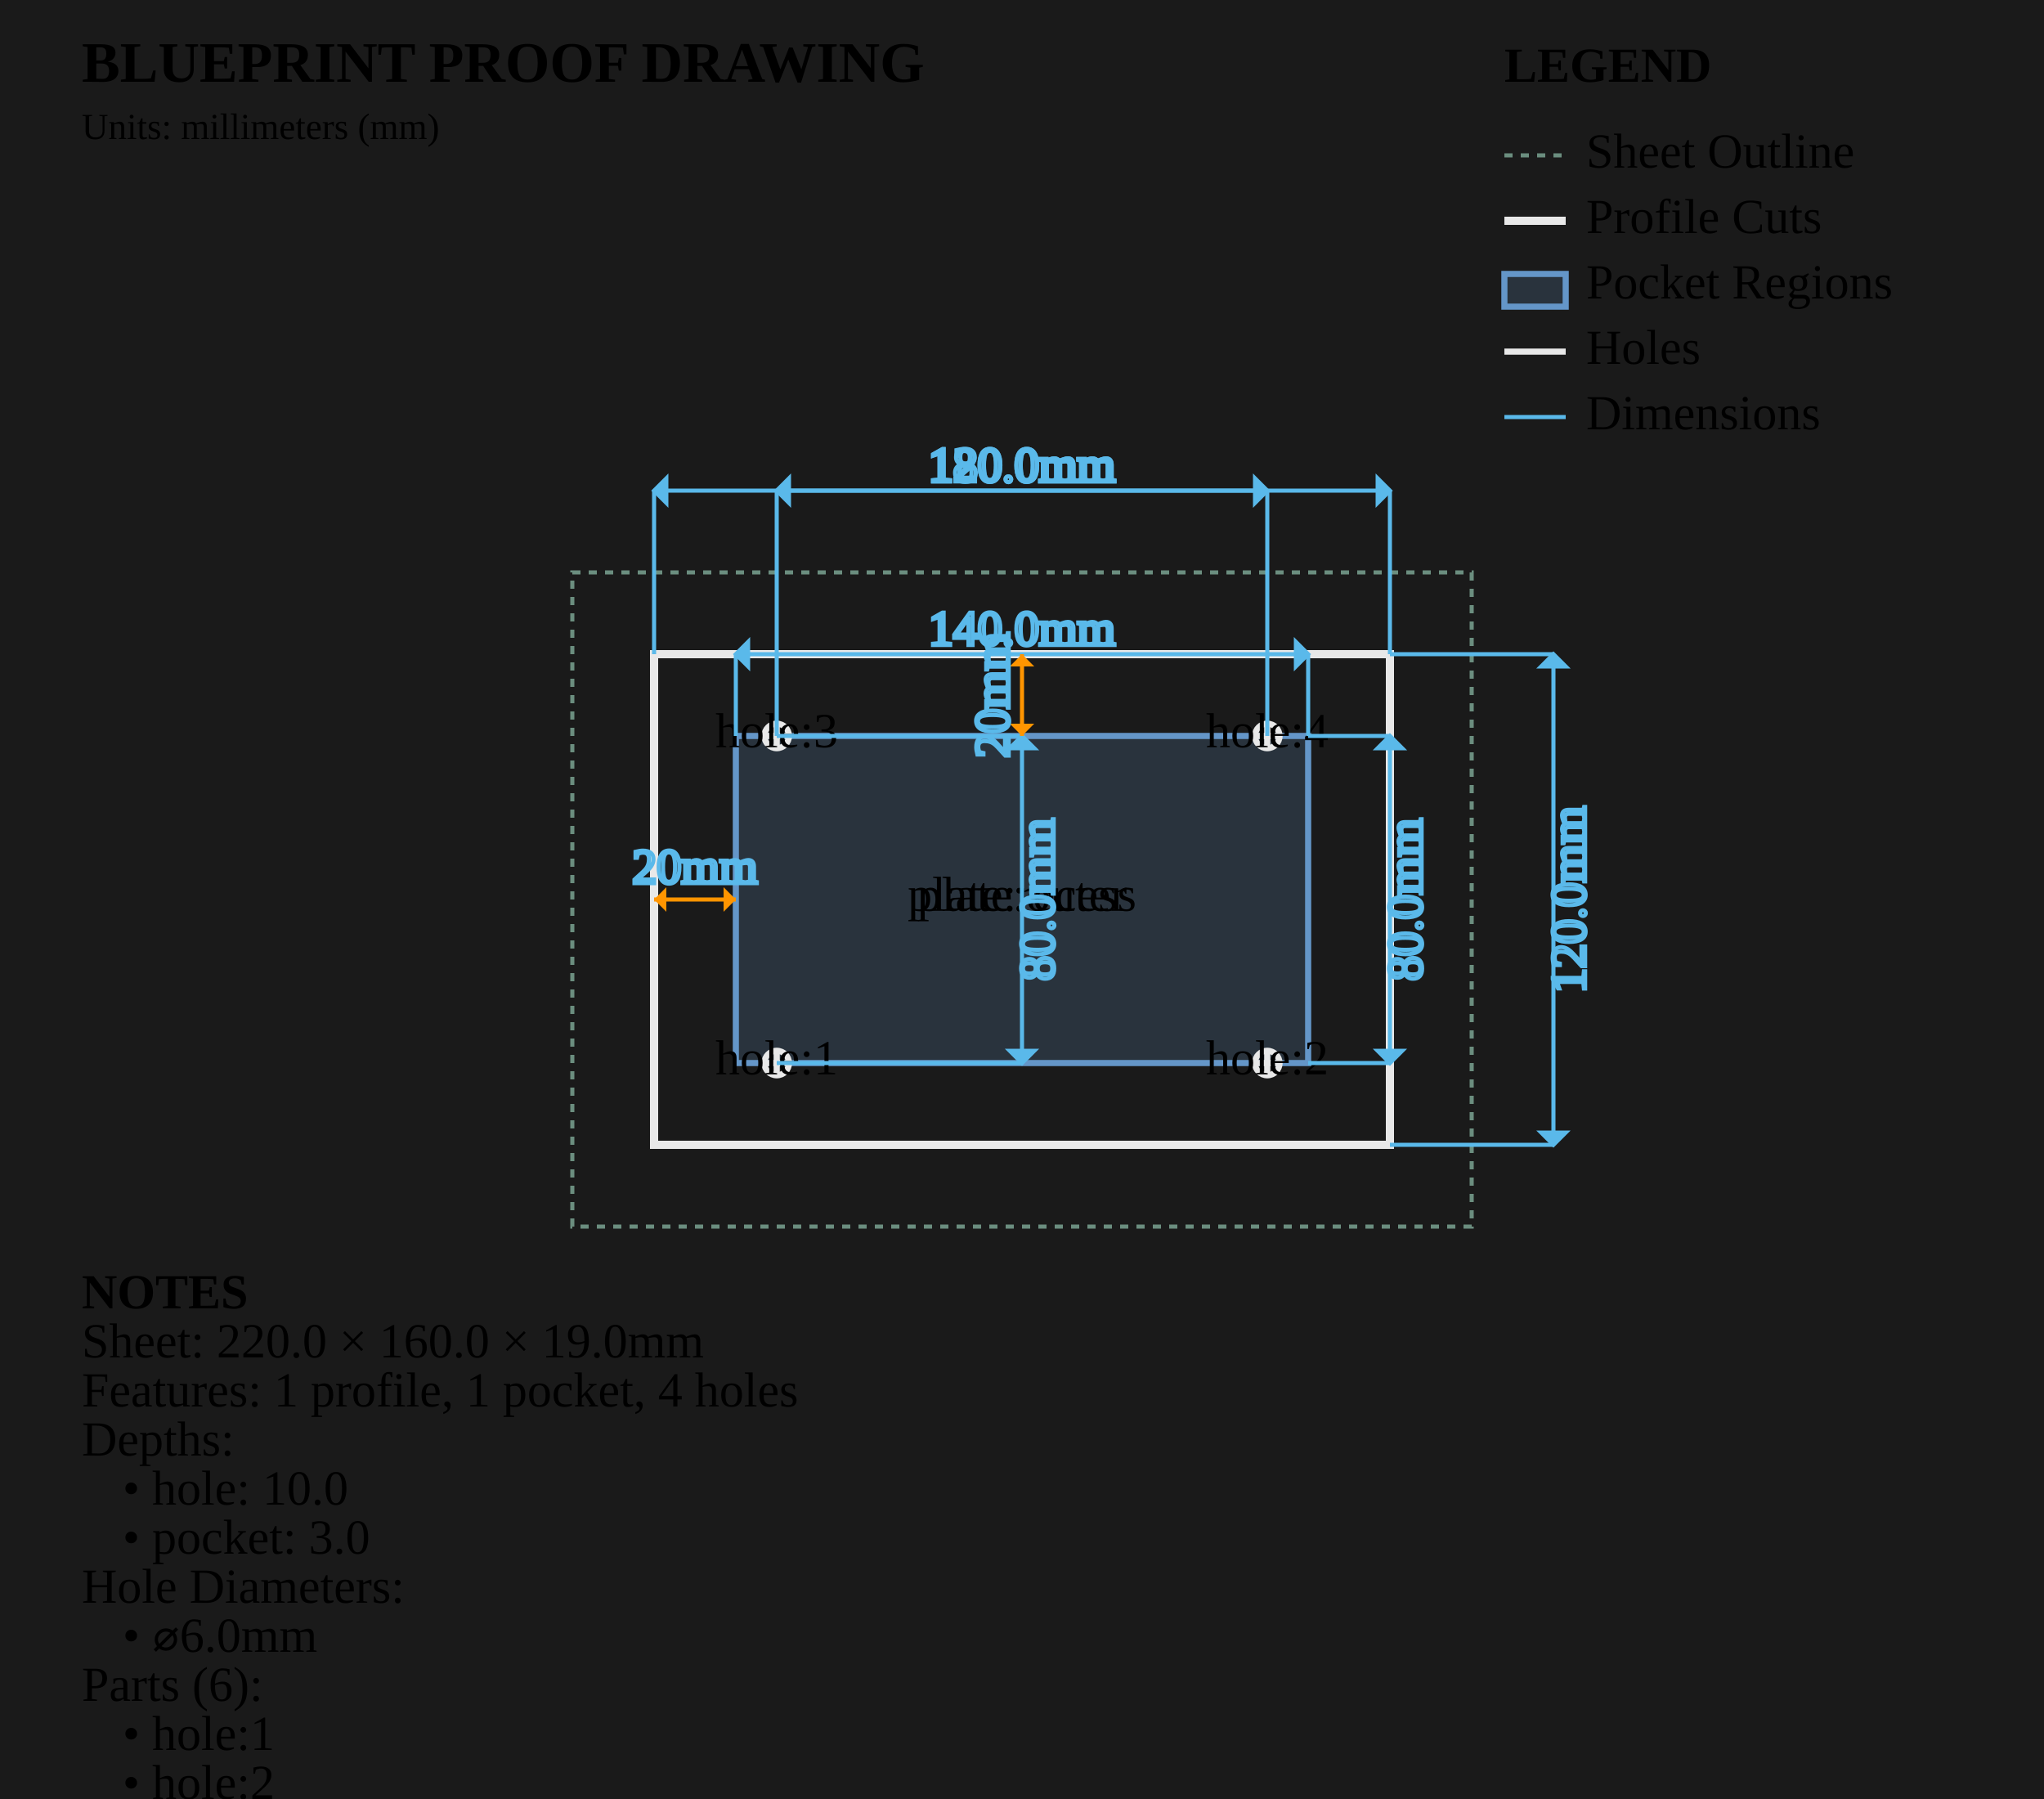
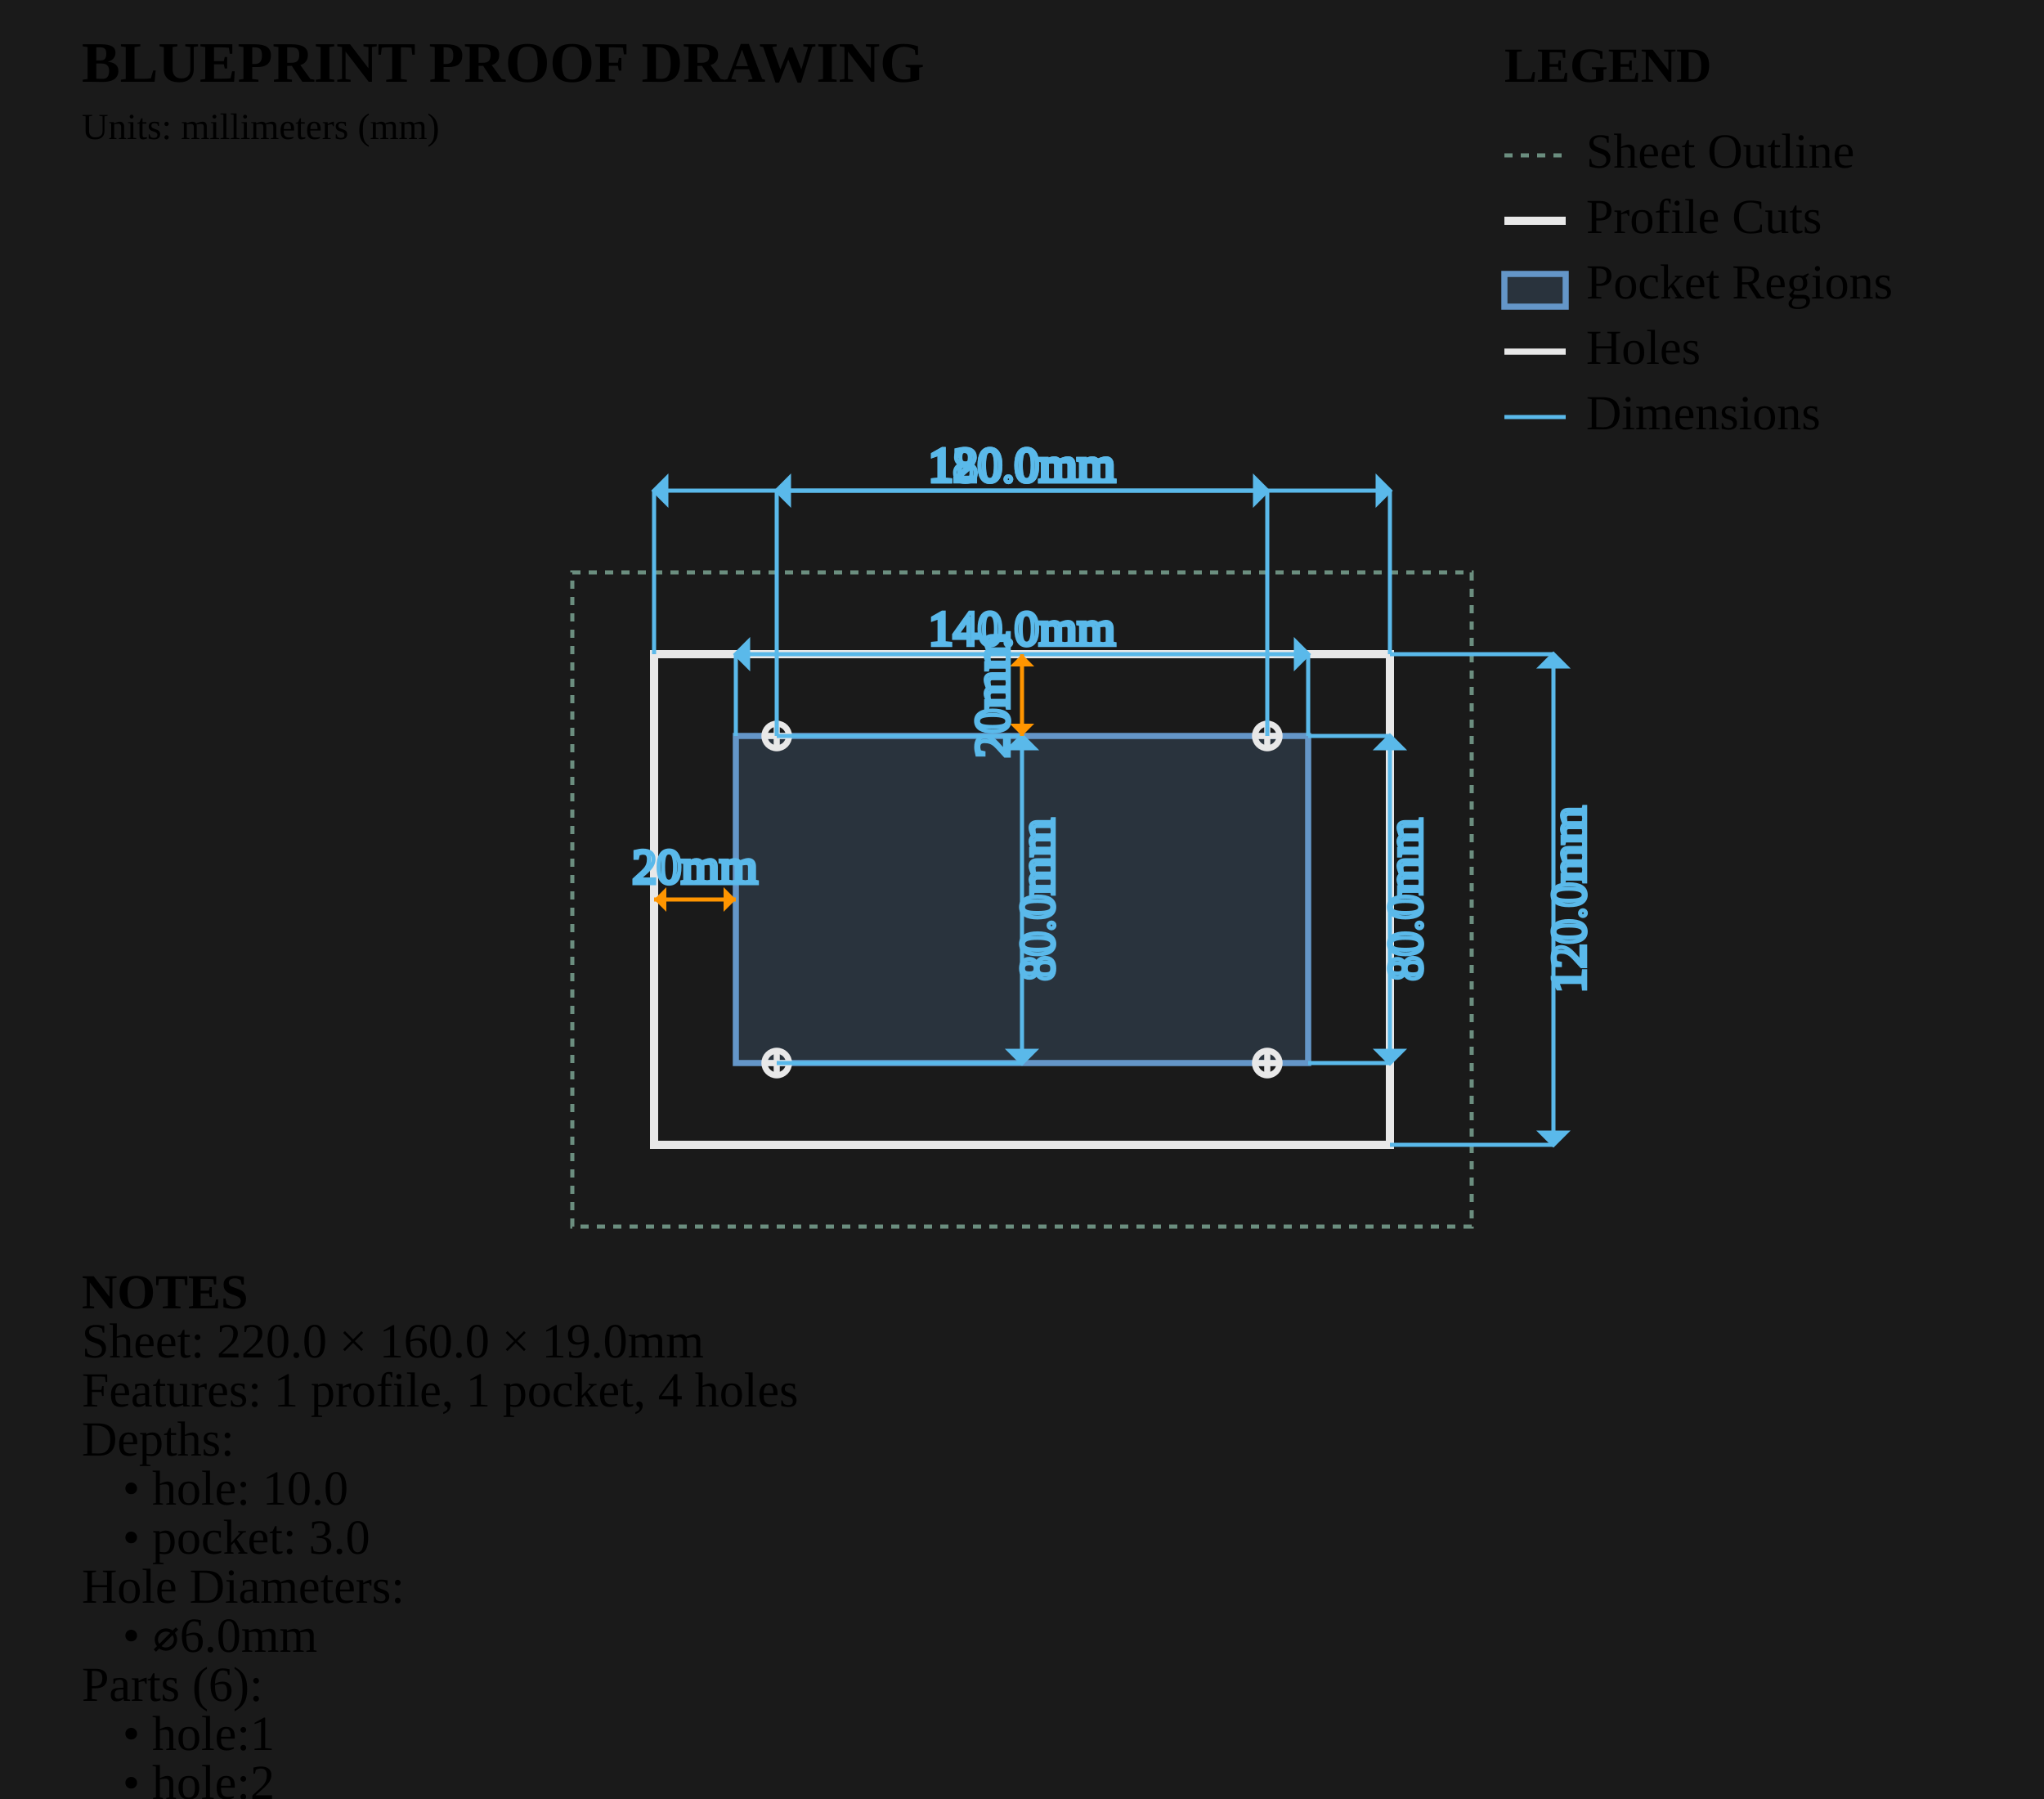
<svg xmlns="http://www.w3.org/2000/svg" viewBox="0 0 500.0 440.0" width="500.0mm" height="440.0mm">
  <style>
        .sheet-outline { stroke: #6b8e7f; stroke-width: 1; fill: none; stroke-dasharray: 2,2; }
        .profile-cuts { stroke: #e8e8e8; stroke-width: 2; fill: none; }
        .waste-cuts { stroke: #ff9500; stroke-width: 2; fill: none; stroke-dasharray: 8,4; }
        .pocket-regions { stroke: #6496c8; stroke-width: 1.5; fill: #6496c8; fill-opacity: 0.2; }
        .holes { stroke: #e8e8e8; stroke-width: 1.5; fill: none; }
        .engrave-paths { stroke: #888888; stroke-width: 1; fill: none; stroke-dasharray: 4,4; }
        .construction { stroke: #6b8e7f; stroke-width: 0.5; fill: none; stroke-dasharray: 2,2; }
        .dimensions { stroke: #5ab9ea; stroke-width: 1; fill: none; }
        .dimension-text { fill:
        .gap-dimensions { stroke: #ff9500; stroke-width: 1; fill: none; }
        .gap-text { fill:
        .notes { fill: #cccccc; font-family: monospace; font-size: 10px; }
        .legend { fill: #cccccc; font-family: monospace; font-size: 10px; }
        .part-label { fill: #ffcc00; font-family: monospace; font-size: 8px; font-weight: bold; }
    </style>
  <rect x="0" y="0" width="500.0" height="440.0" fill="#1a1a1a" />
  <g id="SHEET_OUTLINE" class="sheet-outline">
    <rect x="140" y="140" width="220.0" height="160.0" />
  </g>
  <g id="PROFILE_CUTS" class="profile-cuts">
    <rect x="160.0" y="160.0" width="180.0" height="120.0" />
  </g>
  <g id="WASTE_CUTS" class="waste-cuts" />
  <g id="POCKET_REGIONS" class="pocket-regions">
    <rect x="180.0" y="180.0" width="140.0" height="80.0" />
  </g>
  <g id="ENGRAVE_PATHS" class="engrave-paths" />
  <g id="HOLES" class="holes">
    <circle cx="190.0" cy="260.0" r="3.0" />
    <line x1="187.0" y1="260.0" x2="193.0" y2="260.0" />
    <line x1="190.0" y1="257.0" x2="190.0" y2="263.0" />
    <circle cx="310.0" cy="260.0" r="3.0" />
    <line x1="307.0" y1="260.0" x2="313.0" y2="260.0" />
    <line x1="310.0" y1="257.0" x2="310.0" y2="263.0" />
    <circle cx="190.0" cy="180.0" r="3.0" />
    <line x1="187.0" y1="180.0" x2="193.0" y2="180.0" />
    <line x1="190.0" y1="177.0" x2="190.0" y2="183.0" />
    <circle cx="310.0" cy="180.0" r="3.0" />
    <line x1="307.0" y1="180.0" x2="313.0" y2="180.0" />
    <line x1="310.0" y1="177.0" x2="310.0" y2="183.0" />
  </g>
-   <g id="LABELS" class="labels">
-     <text x="250.0" y="220.0" class="part-label" text-anchor="middle" dominant-baseline="middle">plate:outer</text>
-     <text x="250.0" y="220.0" class="part-label" text-anchor="middle" dominant-baseline="middle">plate:recess</text>
-     <text x="190.0" y="260.0" class="part-label" text-anchor="middle" dominant-baseline="middle">hole:1</text>
-     <text x="310.0" y="260.0" class="part-label" text-anchor="middle" dominant-baseline="middle">hole:2</text>
-     <text x="190.0" y="180.0" class="part-label" text-anchor="middle" dominant-baseline="middle">hole:3</text>
-     <text x="310.0" y="180.0" class="part-label" text-anchor="middle" dominant-baseline="middle">hole:4</text>
-   </g>
+   <g id="LABELS" class="labels" />
  <g id="CONSTRUCTION" class="construction" />
  <g id="DIMENSIONS" class="dimensions">
    <line x1="180.0" y1="180.0" x2="180.0" y2="160.0" stroke="#5ab9ea" stroke-width="1" />
    <line x1="320.0" y1="180.0" x2="320.0" y2="160.0" stroke="#5ab9ea" stroke-width="1" />
    <line x1="180.0" y1="160.0" x2="320.0" y2="160.0" stroke="#5ab9ea" stroke-width="1" />
    <polygon points="180.0,160.0 183.0,157.0 183.0,163.0" fill="#5ab9ea" />
    <polygon points="320.0,160.0 317.0,157.0 317.0,163.0" fill="#5ab9ea" />
    <text x="250.0" y="155.0" class="dimension-text" text-anchor="middle" dominant-baseline="middle">140.0mm</text>
    <line x1="320.0" y1="180.0" x2="340.0" y2="180.0" stroke="#5ab9ea" stroke-width="1" />
    <line x1="320.0" y1="260.0" x2="340.0" y2="260.0" stroke="#5ab9ea" stroke-width="1" />
    <line x1="340.0" y1="180.0" x2="340.0" y2="260.0" stroke="#5ab9ea" stroke-width="1" />
    <polygon points="340.0,180.0 337.0,183.0 343.0,183.0" fill="#5ab9ea" />
    <polygon points="340.0,260.0 337.0,257.0 343.0,257.0" fill="#5ab9ea" />
    <text x="345.0" y="220.0" class="dimension-text" text-anchor="middle" dominant-baseline="middle" transform="rotate(-90 345.0 220.0)">80.0mm</text>
    <line x1="160.0" y1="160.0" x2="160.0" y2="120.0" stroke="#5ab9ea" stroke-width="1" />
    <line x1="340.0" y1="160.0" x2="340.0" y2="120.0" stroke="#5ab9ea" stroke-width="1" />
    <line x1="160.0" y1="120.0" x2="340.0" y2="120.0" stroke="#5ab9ea" stroke-width="1" />
    <polygon points="160.0,120.0 163.0,117.0 163.0,123.0" fill="#5ab9ea" />
    <polygon points="340.0,120.0 337.0,117.0 337.0,123.0" fill="#5ab9ea" />
    <text x="250.0" y="115.0" class="dimension-text" text-anchor="middle" dominant-baseline="middle">180.0mm</text>
    <line x1="340.0" y1="160.0" x2="380.0" y2="160.0" stroke="#5ab9ea" stroke-width="1" />
    <line x1="340.0" y1="280.0" x2="380.0" y2="280.0" stroke="#5ab9ea" stroke-width="1" />
    <line x1="380.0" y1="160.0" x2="380.0" y2="280.0" stroke="#5ab9ea" stroke-width="1" />
    <polygon points="380.0,160.0 377.0,163.0 383.0,163.0" fill="#5ab9ea" />
    <polygon points="380.0,280.0 377.0,277.0 383.0,277.0" fill="#5ab9ea" />
    <text x="385.0" y="220.0" class="dimension-text" text-anchor="middle" dominant-baseline="middle" transform="rotate(-90 385.0 220.0)">120.0mm</text>
    <line x1="190.0" y1="180.0" x2="190.0" y2="120.0" stroke="#5ab9ea" stroke-width="1" />
    <line x1="310.0" y1="180.0" x2="310.0" y2="120.0" stroke="#5ab9ea" stroke-width="1" />
    <line x1="190.0" y1="120.0" x2="310.0" y2="120.0" stroke="#5ab9ea" stroke-width="1" />
    <polygon points="190.0,120.0 193.0,117.0 193.0,123.0" fill="#5ab9ea" />
    <polygon points="310.0,120.0 307.0,117.0 307.0,123.0" fill="#5ab9ea" />
    <text x="250.0" y="115.0" class="dimension-text" text-anchor="middle" dominant-baseline="middle">120.0mm</text>
    <line x1="190.0" y1="180.0" x2="250.0" y2="180.0" stroke="#5ab9ea" stroke-width="1" />
    <line x1="190.0" y1="260.0" x2="250.0" y2="260.0" stroke="#5ab9ea" stroke-width="1" />
    <line x1="250.0" y1="180.0" x2="250.0" y2="260.0" stroke="#5ab9ea" stroke-width="1" />
    <polygon points="250.0,180.0 247.0,183.0 253.0,183.0" fill="#5ab9ea" />
    <polygon points="250.0,260.0 247.0,257.0 253.0,257.0" fill="#5ab9ea" />
    <text x="255.0" y="220.0" class="dimension-text" text-anchor="middle" dominant-baseline="middle" transform="rotate(-90 255.0 220.0)">80.0mm</text>
    <line x1="160.0" y1="220.0" x2="180.0" y2="220.0" stroke="#ff9500" stroke-width="1" />
    <path d="M 160.0,220.0 L 163.0,217.0 L 163.0,223.0 Z" class="gap-dimensions" stroke="none" fill="#ff9500" />
    <path d="M 180.0,220.0 L 177.0,217.0 L 177.0,223.0 Z" class="gap-dimensions" stroke="none" fill="#ff9500" />
    <text x="170.0" y="216.0" class="gap-text" text-anchor="middle">20mm</text>
    <line x1="250.0" y1="160.0" x2="250.0" y2="180.0" stroke="#ff9500" stroke-width="1" />
    <path d="M 250.0,160.0 L 247.0,163.0 L 253.0,163.0 Z" class="gap-dimensions" stroke="none" fill="#ff9500" />
    <path d="M 250.0,180.0 L 247.0,177.0 L 253.0,177.0 Z" class="gap-dimensions" stroke="none" fill="#ff9500" />
    <text x="244.0" y="170.0" class="gap-text" text-anchor="middle" dominant-baseline="middle" transform="rotate(-90 244.0 170.0)">20mm</text>
  </g>
  <g id="NOTES" class="notes">
    <text x="20" y="320.0" class="notes" font-weight="bold">NOTES</text>
    <text x="20" y="332.0" class="notes">Sheet: 220.0 × 160.0 × 19.0mm</text>
    <text x="20" y="344.0" class="notes">Features: 1 profile, 1 pocket, 4 holes</text>
    <text x="20" y="356.0" class="notes">Depths:</text>
    <text x="30" y="368.0" class="notes">• hole: 10.0</text>
    <text x="30" y="380.0" class="notes">• pocket: 3.0</text>
    <text x="20" y="392.0" class="notes">Hole Diameters:</text>
    <text x="30" y="404.0" class="notes">• ⌀6.0mm</text>
    <text x="20" y="416.0" class="notes">Parts (6):</text>
    <text x="30" y="428.0" class="notes">• hole:1</text>
    <text x="30" y="440.0" class="notes">• hole:2</text>
    <text x="30" y="452.0" class="notes">• hole:3</text>
    <text x="30" y="464.0" class="notes">• hole:4</text>
    <text x="30" y="476.0" class="notes">• plate:outer</text>
    <text x="30" y="488.0" class="notes">• plate:recess</text>
  </g>
  <g id="TITLE_BLOCK" class="title-block">
    <text x="20" y="20" class="notes" font-weight="bold" font-size="14px">BLUEPRINT PROOF DRAWING</text>
    <text x="20" y="34" class="notes" font-size="9px">Units: millimeters (mm)</text>
  </g>
  <g id="LEGEND" class="legend">
    <text x="368.0" y="20" class="legend" font-weight="bold">LEGEND</text>
    <line x1="368.0" y1="38" x2="383.0" y2="38" stroke="#6b8e7f" stroke-width="1" stroke-dasharray="2,2" />
    <text x="388.0" y="41" class="legend">Sheet Outline</text>
    <line x1="368.0" y1="54" x2="383.0" y2="54" stroke="#e8e8e8" stroke-width="2" />
    <text x="388.0" y="57" class="legend">Profile Cuts</text>
    <rect x="368.0" y="67" width="15.0" height="8" stroke="#6496c8" stroke-width="1.5" fill="#6496c8" fill-opacity="0.2" />
    <text x="388.0" y="73" class="legend">Pocket Regions</text>
    <line x1="368.0" y1="86" x2="383.0" y2="86" stroke="#e8e8e8" stroke-width="1.5" />
    <text x="388.0" y="89" class="legend">Holes</text>
    <line x1="368.0" y1="102" x2="383.0" y2="102" stroke="#5ab9ea" stroke-width="1" />
    <text x="388.0" y="105" class="legend">Dimensions</text>
  </g>
</svg>
